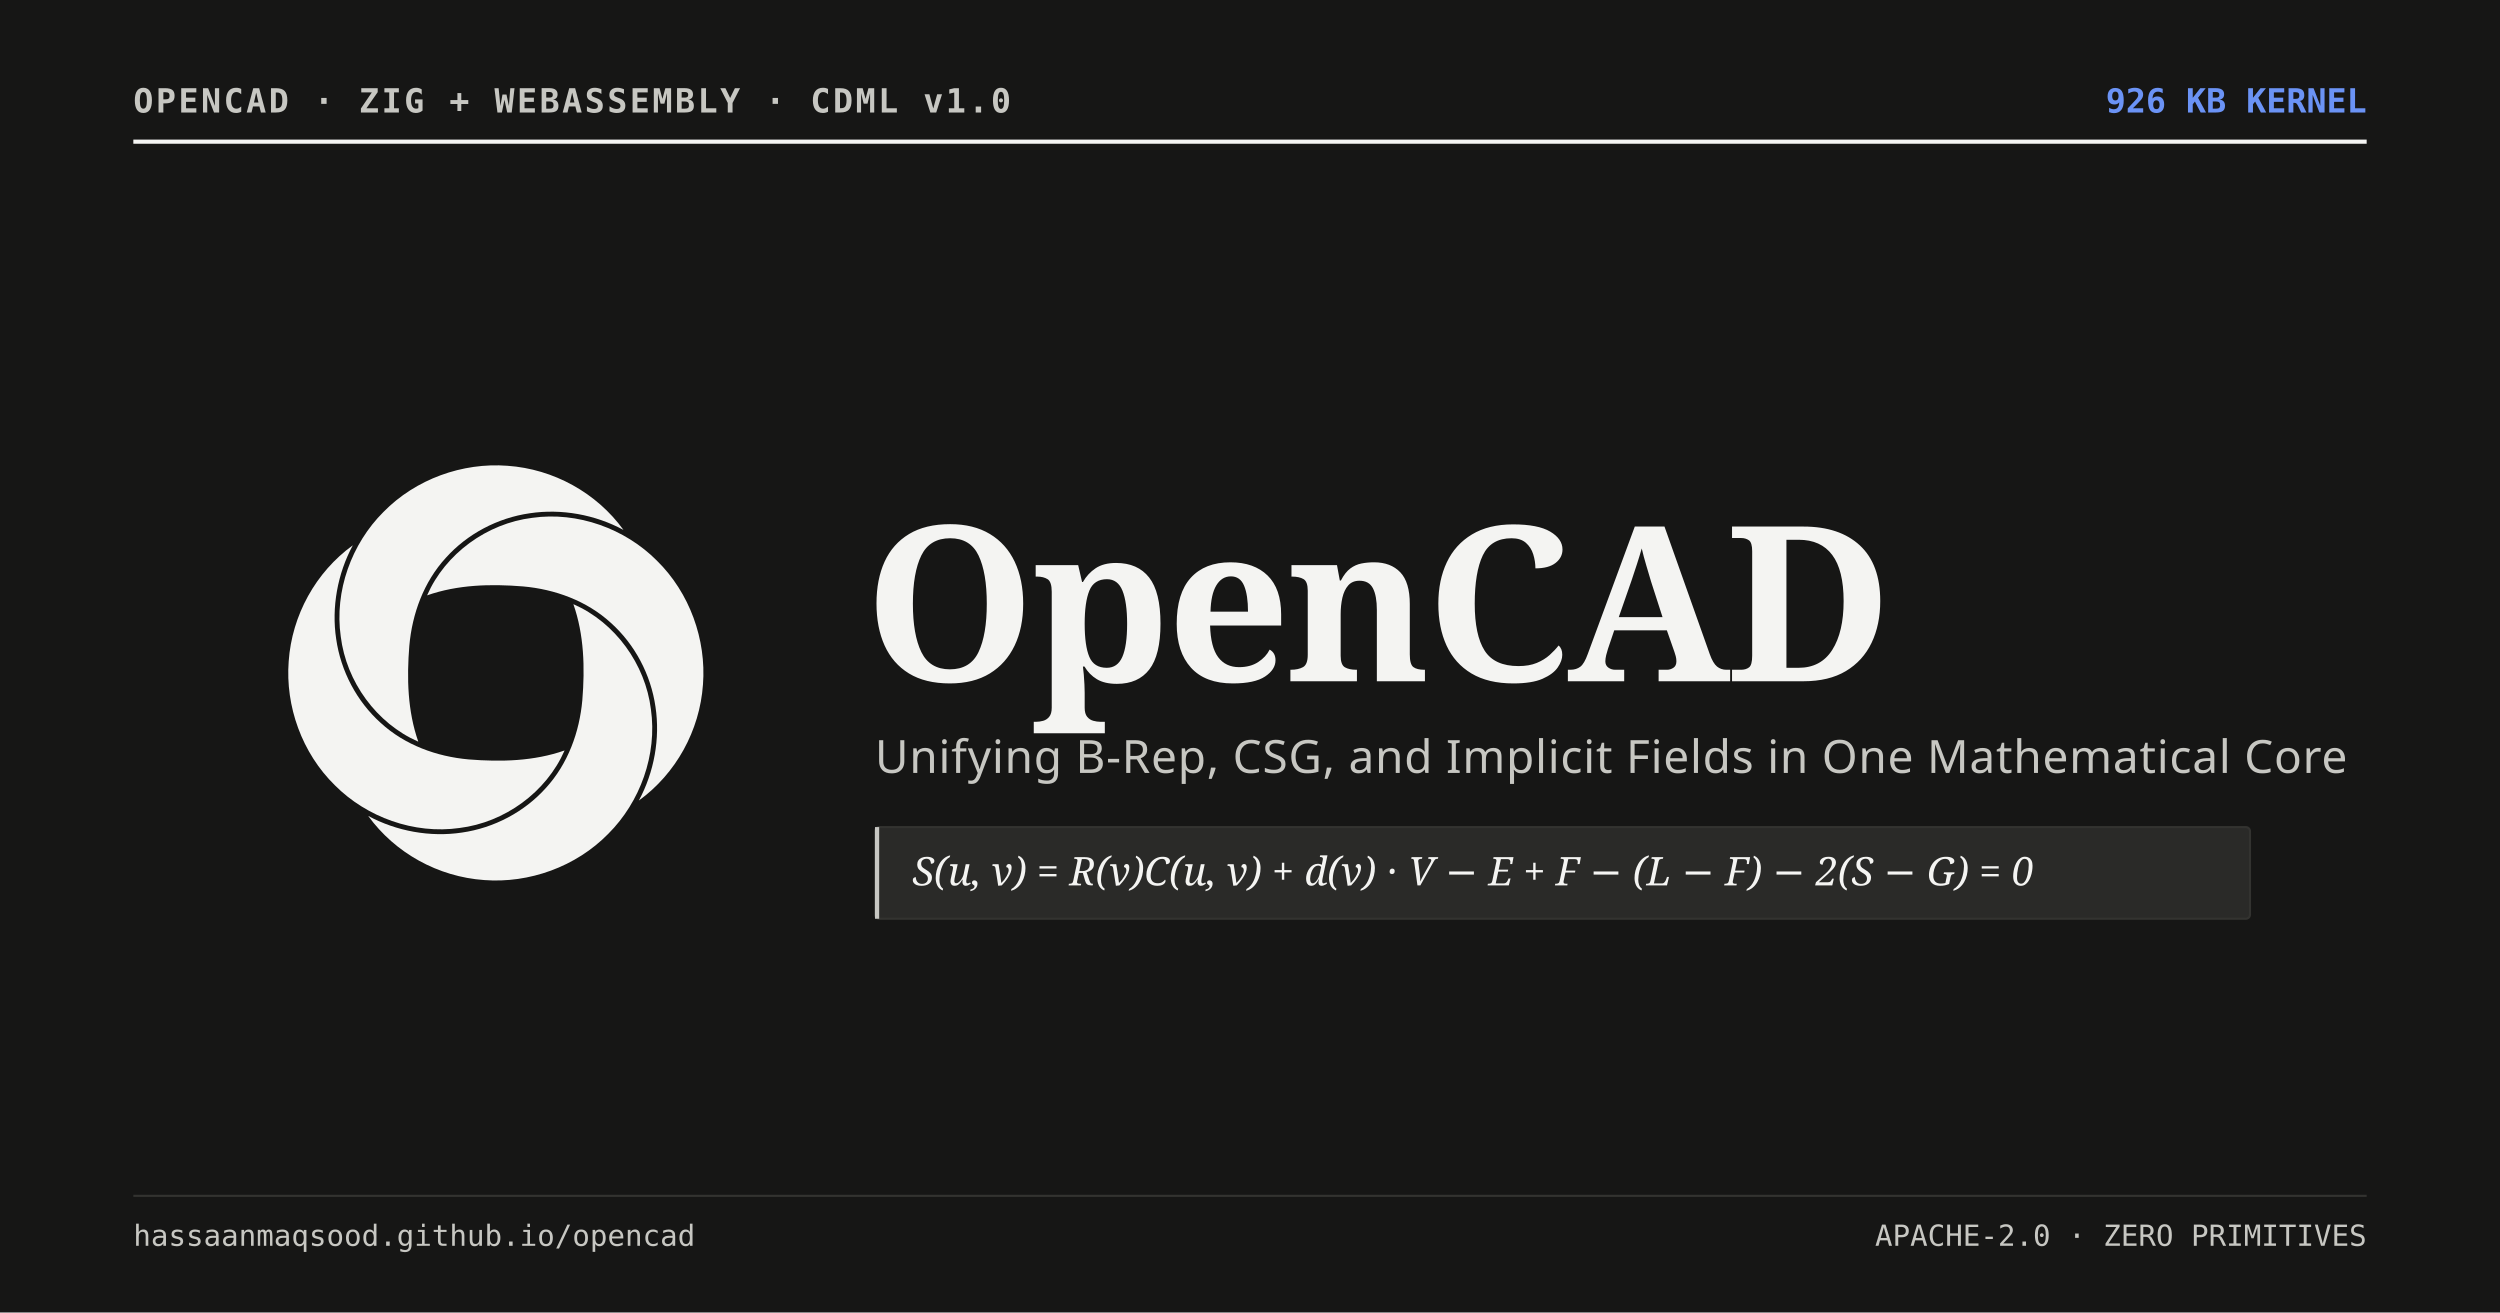
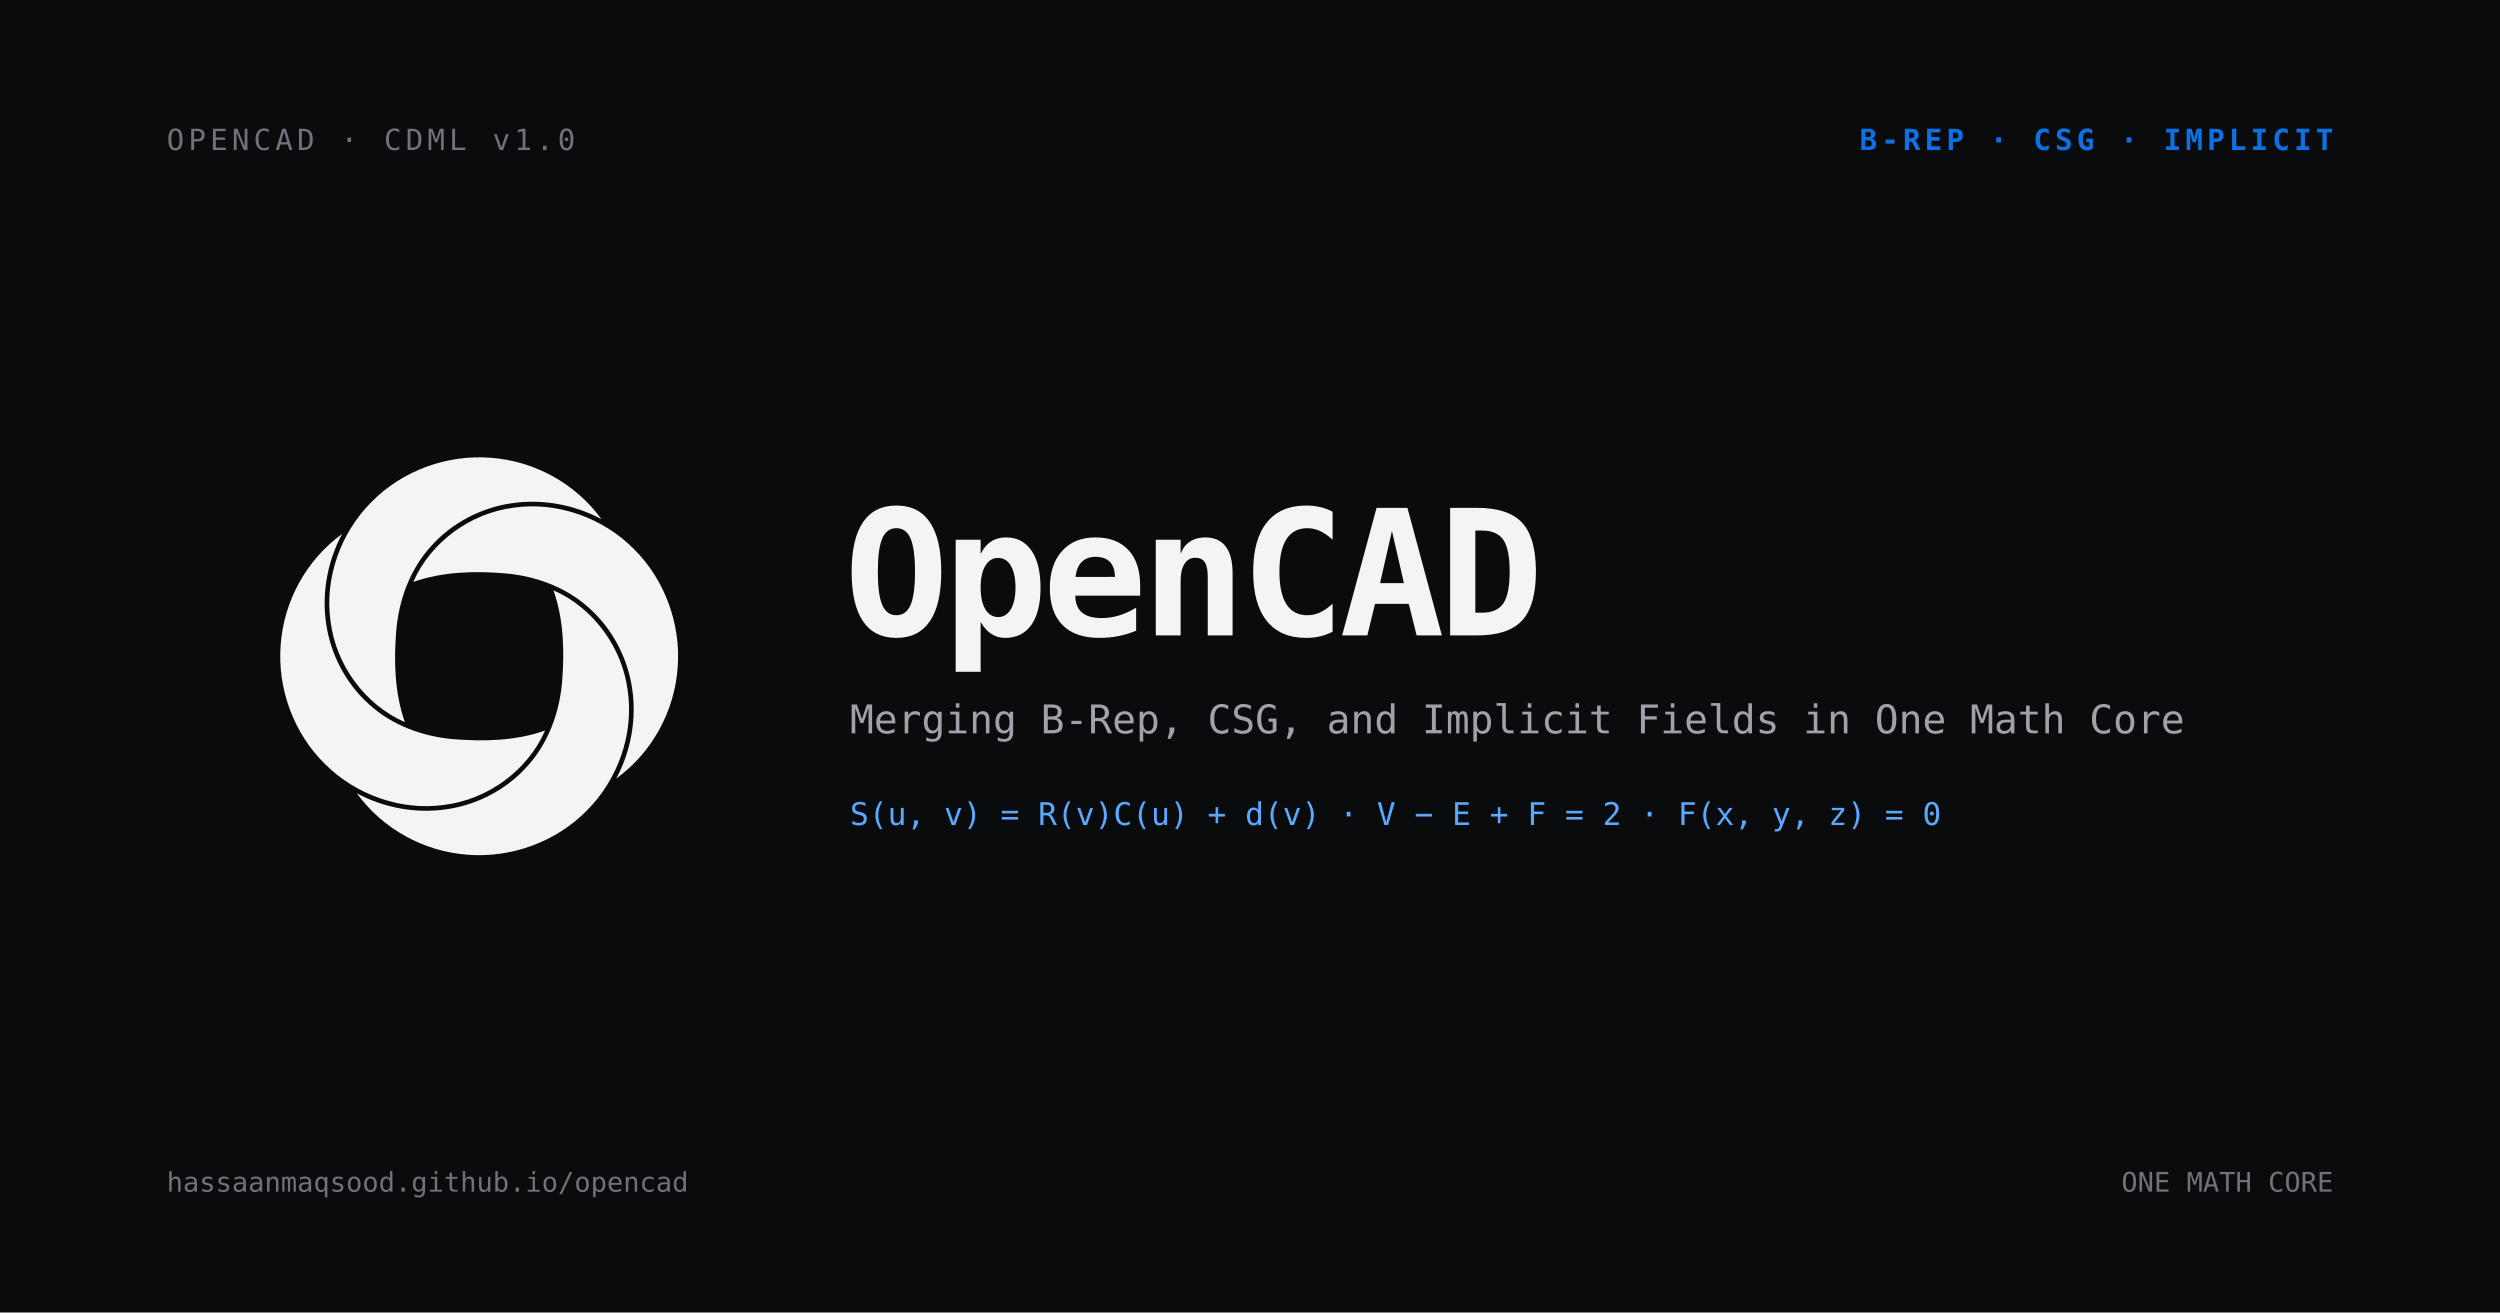
<svg xmlns="http://www.w3.org/2000/svg" width="1200" height="630" viewBox="0 0 1200 630" fill="none">
-   <rect width="1200" height="630" fill="#161615" />
-   <line x1="64" y1="68" x2="1136" y2="68" stroke="#F4F4F2" stroke-width="2" />
-   <text x="64" y="54" fill="#C7C7C2" font-family="'IBM Plex Mono', ui-monospace, monospace" font-size="16" font-weight="600" letter-spacing="1.2">OPENCAD · ZIG + WEBASSEMBLY · CDML v1.0</text>
-   <text x="1136" y="54" text-anchor="end" fill="#6B93F5" font-family="'IBM Plex Mono', ui-monospace, monospace" font-size="16" font-weight="600">926 KB KERNEL</text>
-   <g transform="translate(238, 323) scale(0.48) translate(-420, -492)">
-     <path d="M563.007 619.631C600.066 592.791 623.926 549.741 627.141 503.606C630.591 458.728 613.885 411.863 580.951 379.622C549.216 347.738 501.76 330.45 456.395 336.919C411.31 342.488 369.573 372.525 351.254 414.45C381.957 403.697 414.826 402.872 447.17 405.497C479.045 408.319 510.948 419.831 535.154 442.041C558.976 463.435 575.045 493.706 579.657 525.966C584.429 557.569 578.335 591.291 563.007 619.631Z" fill="#F4F4F2" />
-     <path d="M292.368 635.006C319.209 672.065 362.259 695.925 408.393 699.14C453.271 702.59 500.137 685.884 532.378 652.95C564.262 621.215 581.549 573.759 575.081 528.394C569.512 483.309 539.474 441.572 497.549 423.253C508.303 453.956 509.128 486.825 506.503 519.169C503.681 551.044 492.168 582.947 469.959 607.153C448.565 630.975 418.293 647.044 386.034 651.656C354.431 656.428 320.709 650.334 292.368 635.006Z" fill="#F4F4F2" />
-     <path d="M276.993 364.369C239.934 391.209 216.074 434.259 212.859 480.394C209.409 525.272 226.115 572.137 259.049 604.378C290.784 636.262 338.24 653.55 383.605 647.081C428.69 641.512 470.427 611.475 488.746 569.55C458.043 580.303 425.174 581.128 392.83 578.503C360.955 575.681 329.052 564.169 304.846 541.959C281.024 520.565 264.955 490.294 260.343 458.034C255.571 426.431 261.665 392.709 276.993 364.369Z" fill="#F4F4F2" />
-     <path d="M547.632 348.994C520.791 311.935 477.741 288.075 431.607 284.86C386.729 281.41 339.863 298.116 307.622 331.05C275.738 362.785 258.451 410.241 264.919 455.606C270.488 500.691 300.526 542.428 342.451 560.747C331.697 530.044 330.872 497.175 333.497 464.831C336.319 432.956 347.832 401.053 370.041 376.847C391.435 353.025 421.707 336.956 453.966 332.344C485.569 327.572 519.291 333.666 547.632 348.994Z" fill="#F4F4F2" />
+   <rect width="1200" height="630" fill="#0A0B0D" />
+   <text x="80" y="72" fill="#71717A" font-family="'IBM Plex Mono', ui-monospace, monospace" font-size="14" font-weight="300" letter-spacing="2">OPENCAD · CDML v1.0</text>
+   <text x="1120" y="72" text-anchor="end" fill="#0C71E4" font-family="'IBM Plex Mono', ui-monospace, monospace" font-size="14" font-weight="600" letter-spacing="2">B-REP · CSG · IMPLICIT</text>
+   <g transform="translate(230, 315) scale(0.46) translate(-420, -492)">
+     <path d="M563.007 619.631C600.066 592.791 623.926 549.741 627.141 503.606C630.591 458.728 613.885 411.863 580.951 379.622C549.216 347.738 501.76 330.45 456.395 336.919C411.31 342.488 369.573 372.525 351.254 414.45C381.957 403.697 414.826 402.872 447.17 405.497C479.045 408.319 510.948 419.831 535.154 442.041C558.976 463.435 575.045 493.706 579.657 525.966C584.429 557.569 578.335 591.291 563.007 619.631Z" fill="#F4F4F6" />
+     <path d="M292.368 635.006C319.209 672.065 362.259 695.925 408.393 699.14C453.271 702.59 500.137 685.884 532.378 652.95C564.262 621.215 581.549 573.759 575.081 528.394C569.512 483.309 539.474 441.572 497.549 423.253C508.303 453.956 509.128 486.825 506.503 519.169C503.681 551.044 492.168 582.947 469.959 607.153C448.565 630.975 418.293 647.044 386.034 651.656C354.431 656.428 320.709 650.334 292.368 635.006Z" fill="#F4F4F6" />
+     <path d="M276.993 364.369C239.934 391.209 216.074 434.259 212.859 480.394C209.409 525.272 226.115 572.137 259.049 604.378C290.784 636.262 338.24 653.55 383.605 647.081C428.69 641.512 470.427 611.475 488.746 569.55C458.043 580.303 425.174 581.128 392.83 578.503C360.955 575.681 329.052 564.169 304.846 541.959C281.024 520.565 264.955 490.294 260.343 458.034C255.571 426.431 261.665 392.709 276.993 364.369Z" fill="#F4F4F6" />
+     <path d="M547.632 348.994C520.791 311.935 477.741 288.075 431.607 284.86C386.729 281.41 339.863 298.116 307.622 331.05C275.738 362.785 258.451 410.241 264.919 455.606C270.488 500.691 300.526 542.428 342.451 560.747C331.697 530.044 330.872 497.175 333.497 464.831C336.319 432.956 347.832 401.053 370.041 376.847C391.435 353.025 421.707 336.956 453.966 332.344C485.569 327.572 519.291 333.666 547.632 348.994Z" fill="#F4F4F6" />
  </g>
-   <text x="415" y="327" fill="#F4F4F2" font-family="'STIX Two Text', Georgia, serif" font-weight="700" font-size="104" letter-spacing="-2">OpenCAD</text>
-   <text x="420" y="371" fill="#C7C7C2" font-family="'IBM Plex Sans', system-ui, sans-serif" font-weight="500" font-size="22" letter-spacing="0.4">Unifying B-Rep, CSG, and Implicit Fields in One Mathematical Core</text>
-   <rect x="420" y="397" width="660" height="44" rx="2" fill="#2A2A28" stroke="#333330" stroke-width="1" />
-   <line x1="421" y1="397" x2="421" y2="441" stroke="#C7C7C2" stroke-width="2" />
-   <text x="438" y="425" fill="#F4F4F2" font-family="'STIX Two Text', Georgia, serif" font-style="italic" font-size="19">S(u, v) = R(v)C(u, v) + d(v)   ·   V − E + F − (L − F) − 2(S − G) = 0</text>
-   <line x1="64" y1="574" x2="1136" y2="574" stroke="#333330" stroke-width="1" />
-   <text x="64" y="598" fill="#C7C7C2" font-family="'IBM Plex Mono', ui-monospace, monospace" font-size="14">hassaanmaqsood.github.io/opencad</text>
-   <text x="1136" y="598" text-anchor="end" fill="#C7C7C2" font-family="'IBM Plex Mono', ui-monospace, monospace" font-size="14">APACHE-2.0 · ZERO PRIMITIVES</text>
+   <text x="405" y="305" fill="#F4F4F6" font-family="'IBM Plex Mono', ui-monospace, monospace" font-weight="700" font-size="84" letter-spacing="-3">OpenCAD</text>
+   <text x="408" y="352" fill="#A1A1AA" font-family="'IBM Plex Mono', ui-monospace, monospace" font-weight="300" font-size="19">Merging B-Rep, CSG, and Implicit Fields in One Math Core</text>
+   <text x="408" y="396" fill="#5AA9FF" font-family="'IBM Plex Mono', ui-monospace, monospace" font-weight="400" font-size="15">S(u, v) = R(v)C(u) + d(v)   ·   V − E + F = 2   ·   F(x, y, z) = 0</text>
+   <text x="80" y="572" fill="#71717A" font-family="'IBM Plex Mono', ui-monospace, monospace" font-weight="300" font-size="13">hassaanmaqsood.github.io/opencad</text>
+   <text x="1120" y="572" text-anchor="end" fill="#71717A" font-family="'IBM Plex Mono', ui-monospace, monospace" font-weight="300" font-size="13">ONE MATH CORE</text>
</svg>
